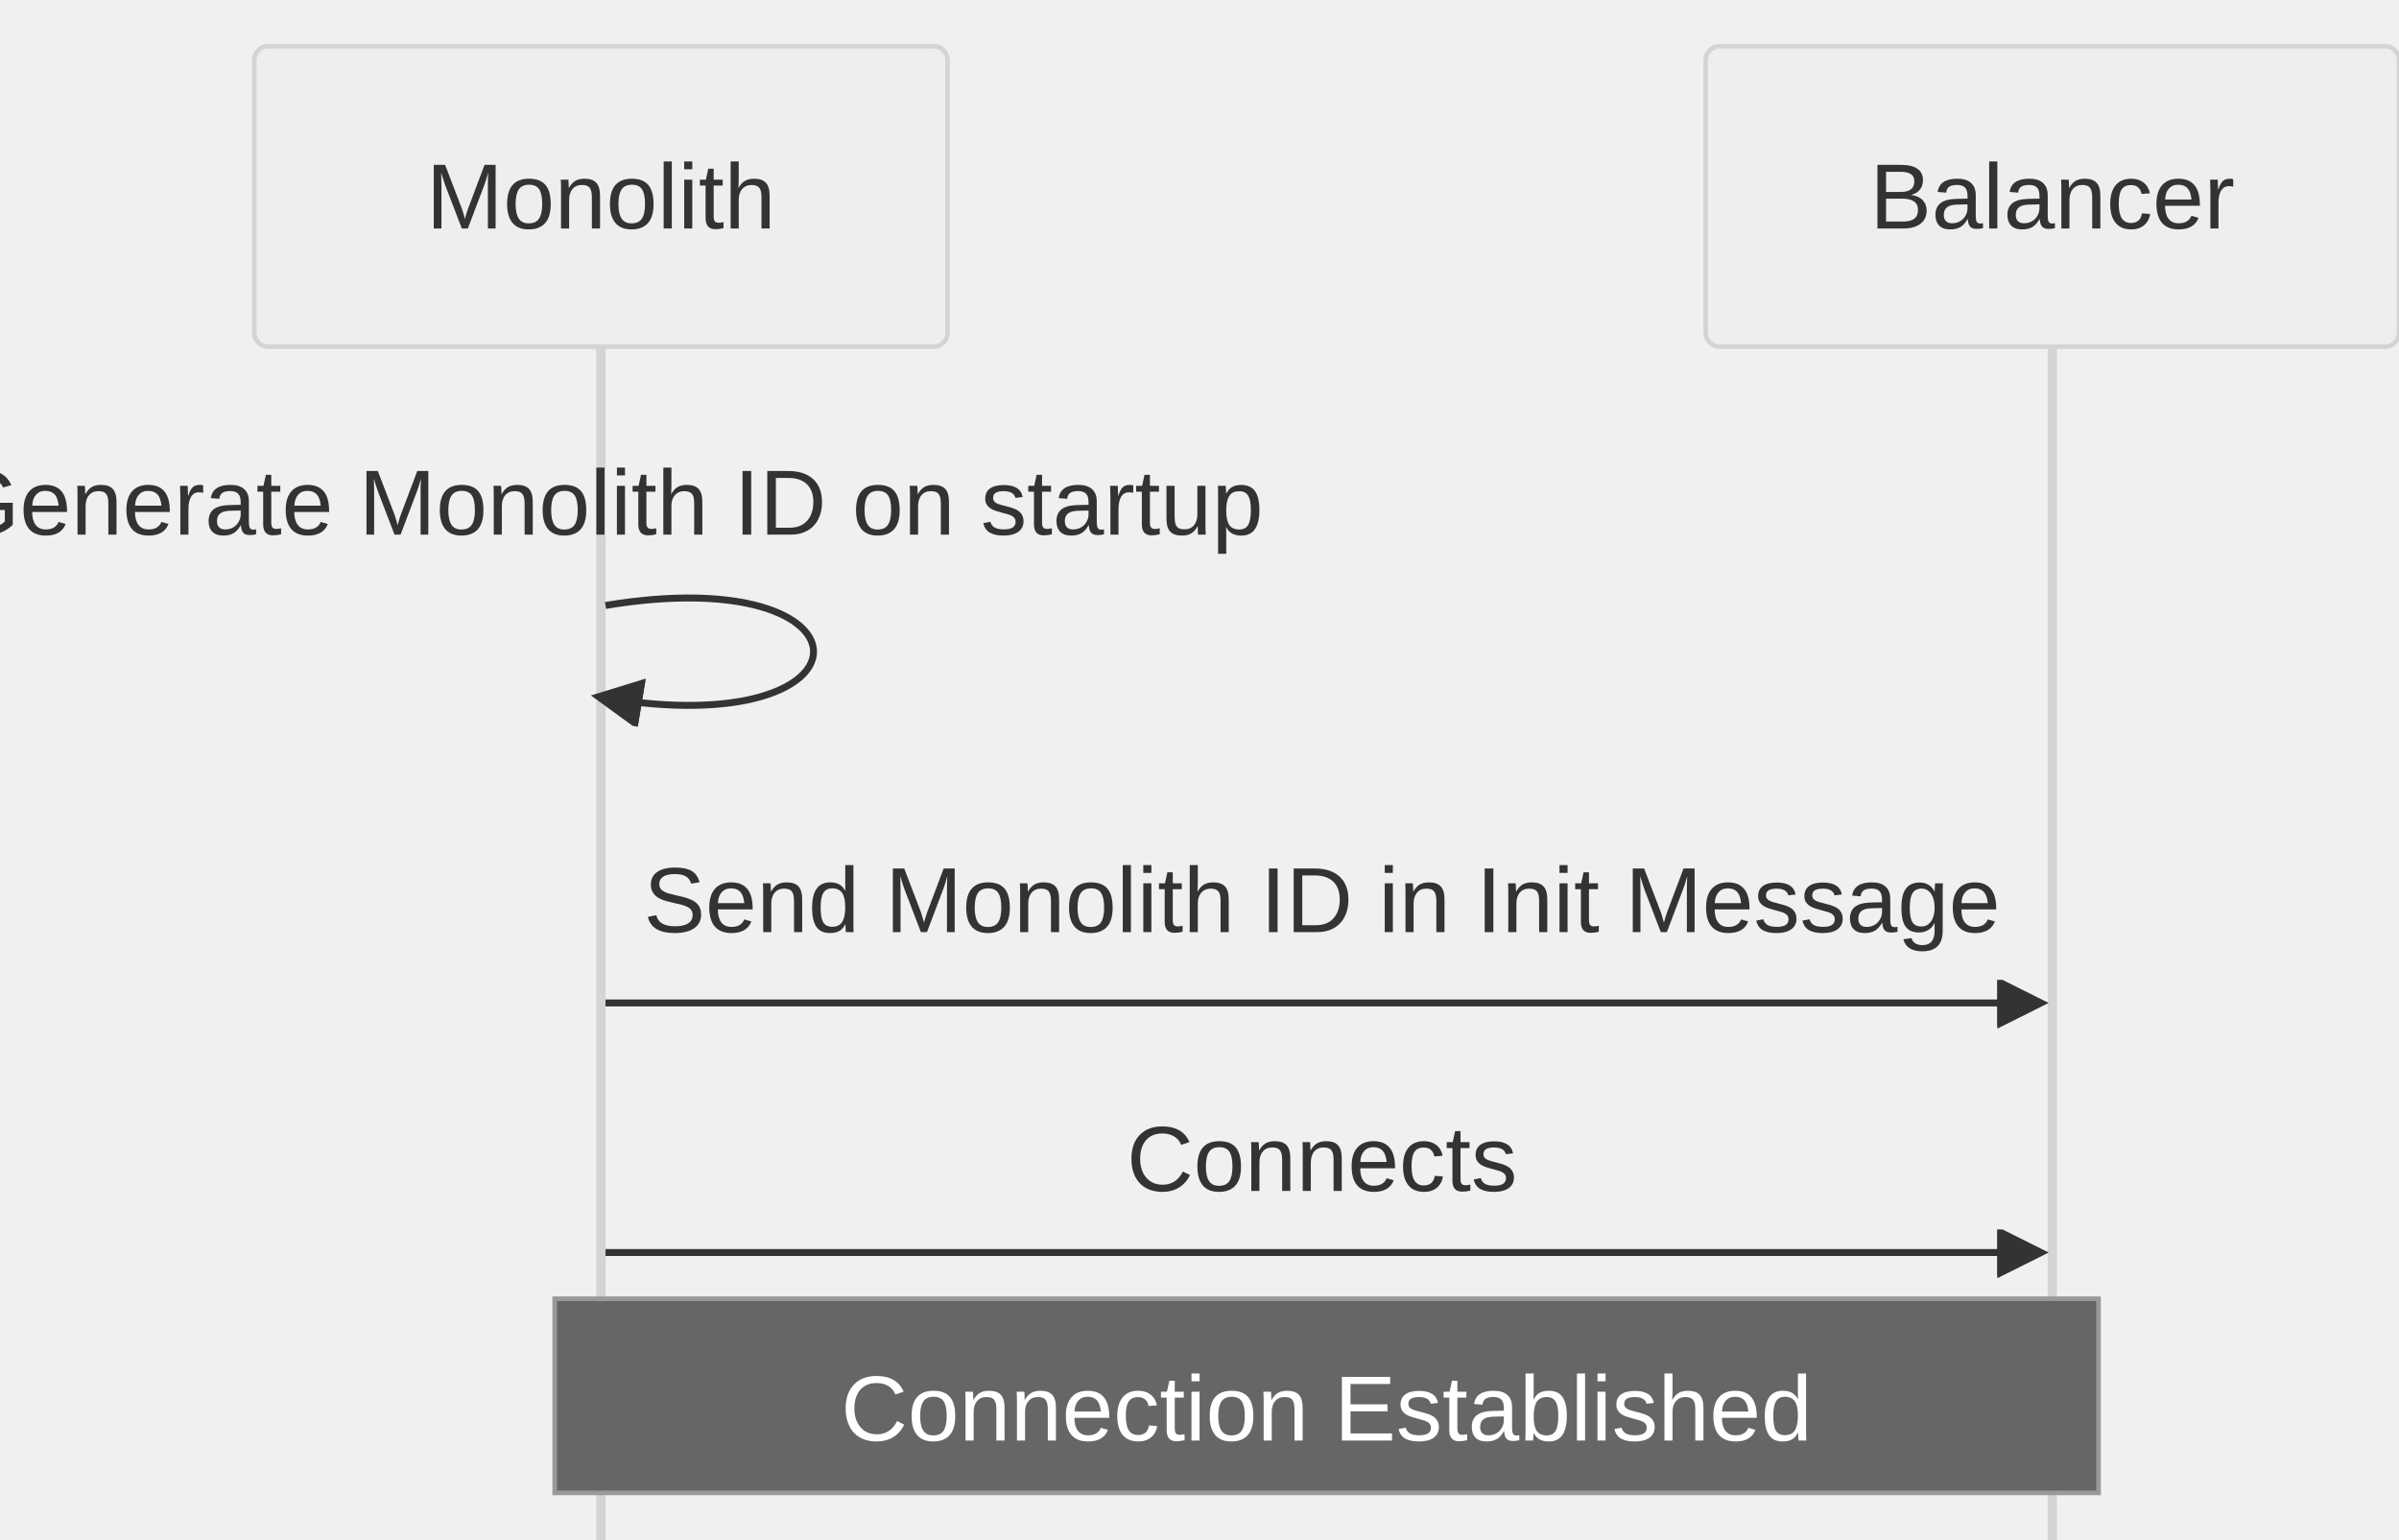
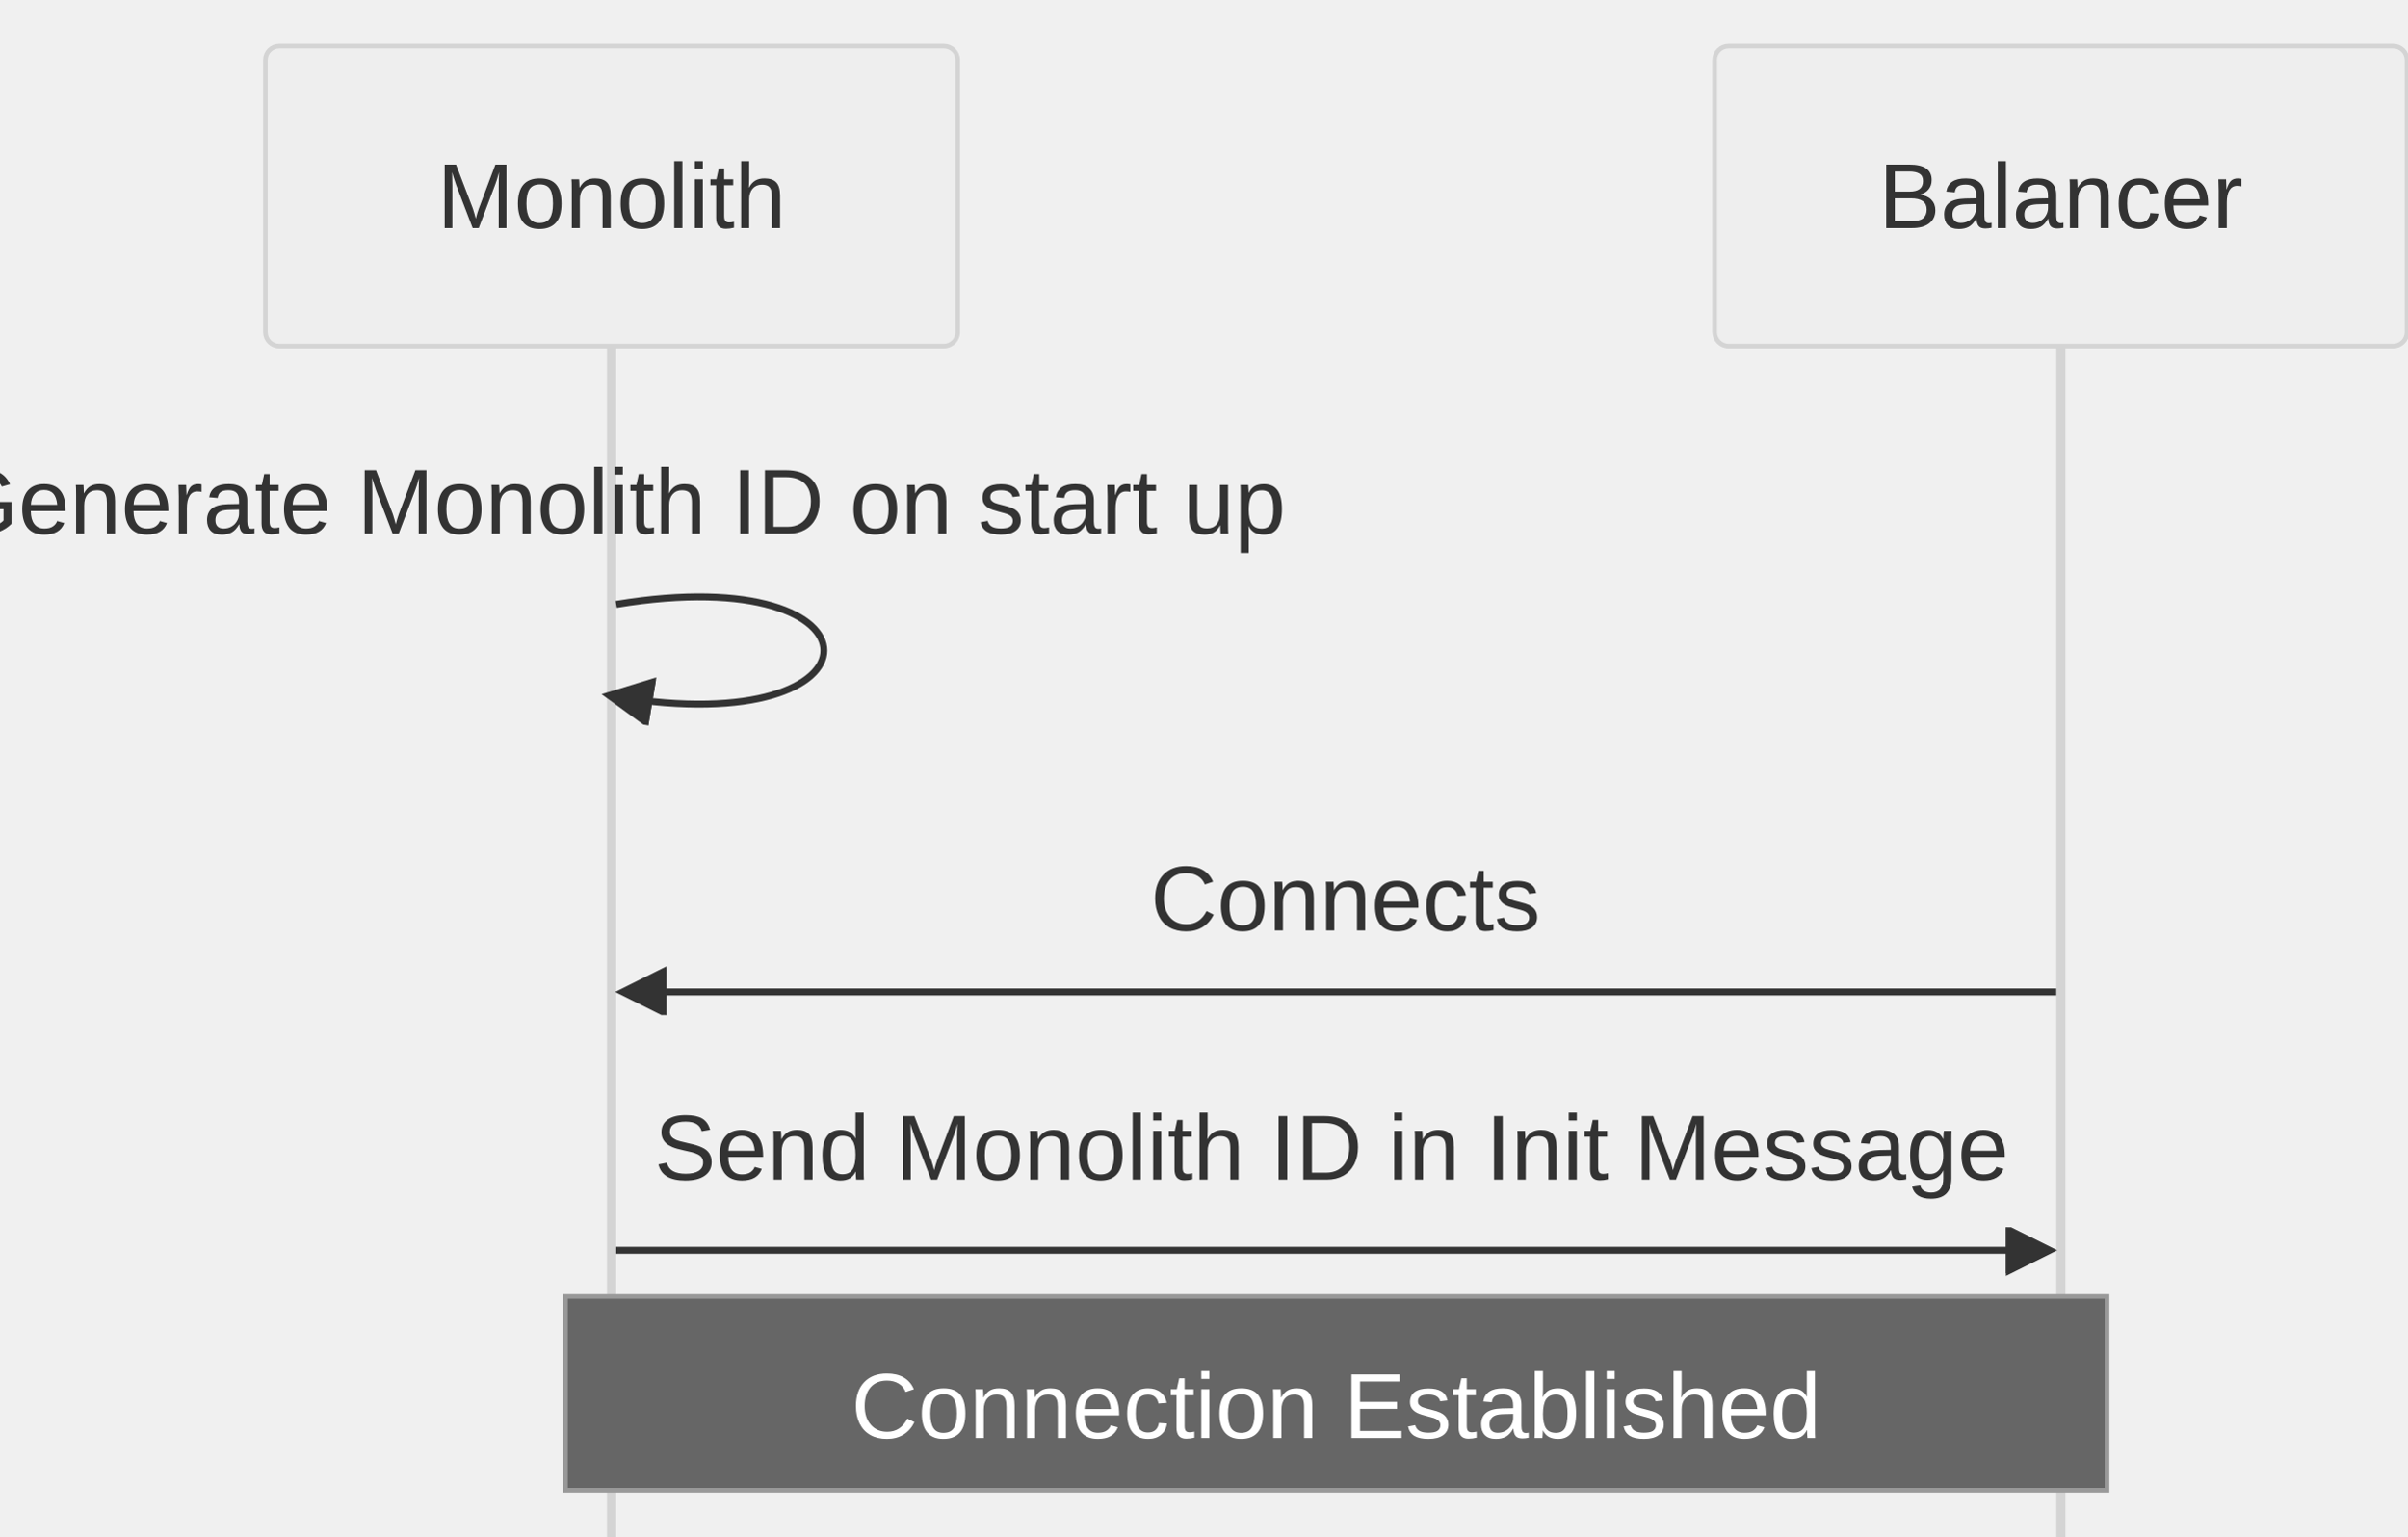
- <svg xmlns="http://www.w3.org/2000/svg" aria-roledescription="sequence" role="graphics-document document" viewBox="-55 -10 519 333" style="max-width: 519px; background-color: white;" width="100%" id="my-svg">
+ <svg xmlns="http://www.w3.org/2000/svg" aria-roledescription="sequence" role="graphics-document document" viewBox="-57.5 -10 521.5 333" style="max-width: 521.5px; background-color: white;" width="100%" id="my-svg">
  <g>
    <line stroke="#999" stroke-width="0.5px" class="200" y2="2000" x2="389" y1="5" x1="389" id="actor1" />
    <g id="root-1">
      <rect class="actor" ry="3" rx="3" height="65" width="150" stroke="#666" fill="#eaeaea" y="0" x="314" />
      <text style="text-anchor: middle; font-size: 20px; font-weight: 400;" class="actor" alignment-baseline="central" dominant-baseline="central" y="32.5" x="389">
        <tspan dy="0" x="389">Balancer</tspan>
      </text>
    </g>
  </g>
  <g>
    <line stroke="#999" stroke-width="0.5px" class="200" y2="2000" x2="75" y1="5" x1="75" id="actor0" />
    <g id="root-0">
      <rect class="actor" ry="3" rx="3" height="65" width="150" stroke="#666" fill="#eaeaea" y="0" x="0" />
      <text style="text-anchor: middle; font-size: 20px; font-weight: 400;" class="actor" alignment-baseline="central" dominant-baseline="central" y="32.5" x="75">
        <tspan dy="0" x="75">Monolith</tspan>
      </text>
    </g>
  </g>
  <style>#my-svg{font-family:"trebuchet ms",verdana,arial,sans-serif;font-size:16px;fill:#000000;}#my-svg .error-icon{fill:#552222;}#my-svg .error-text{fill:#552222;stroke:#552222;}#my-svg .edge-thickness-normal{stroke-width:2px;}#my-svg .edge-thickness-thick{stroke-width:3.5px;}#my-svg .edge-pattern-solid{stroke-dasharray:0;}#my-svg .edge-pattern-dashed{stroke-dasharray:3;}#my-svg .edge-pattern-dotted{stroke-dasharray:2;}#my-svg .marker{fill:#666;stroke:#666;}#my-svg .marker.cross{stroke:#666;}#my-svg svg{font-family:"trebuchet ms",verdana,arial,sans-serif;font-size:16px;}#my-svg .actor{stroke:hsl(0, 0%, 83%);fill:#eee;}#my-svg text.actor&gt;tspan{fill:#333;stroke:none;}#my-svg .actor-line{stroke:#666;}#my-svg .messageLine0{stroke-width:1.5;stroke-dasharray:none;stroke:#333;}#my-svg .messageLine1{stroke-width:1.5;stroke-dasharray:2,2;stroke:#333;}#my-svg #arrowhead path{fill:#333;stroke:#333;}#my-svg .sequenceNumber{fill:white;}#my-svg #sequencenumber{fill:#333;}#my-svg #crosshead path{fill:#333;stroke:#333;}#my-svg .messageText{fill:#333;stroke:none;}#my-svg .labelBox{stroke:hsl(0, 0%, 83%);fill:#eee;}#my-svg .labelText,#my-svg .labelText&gt;tspan{fill:#333;stroke:none;}#my-svg .loopText,#my-svg .loopText&gt;tspan{fill:#333;stroke:none;}#my-svg .loopLine{stroke-width:2px;stroke-dasharray:2,2;stroke:hsl(0, 0%, 83%);fill:hsl(0, 0%, 83%);}#my-svg .note{stroke:#999;fill:#666;}#my-svg .noteText,#my-svg .noteText&gt;tspan{fill:#fff;stroke:none;}#my-svg .activation0{fill:#f4f4f4;stroke:#666;}#my-svg .activation1{fill:#f4f4f4;stroke:#666;}#my-svg .activation2{fill:#f4f4f4;stroke:#666;}#my-svg .actorPopupMenu{position:absolute;}#my-svg .actorPopupMenuPanel{position:absolute;fill:#eee;box-shadow:0px 8px 16px 0px rgba(0,0,0,0.2);filter:drop-shadow(3px 5px 2px rgb(0 0 0 / 0.4));}#my-svg .actor-man line{stroke:hsl(0, 0%, 83%);fill:#eee;}#my-svg .actor-man circle,#my-svg line{stroke:hsl(0, 0%, 83%);fill:#eee;stroke-width:2px;}#my-svg :root{--mermaid-font-family:"trebuchet ms",verdana,arial,sans-serif;}</style>
  <g />
  <defs>
    <symbol height="24" width="24" id="computer">
      <path d="M2 2v13h20v-13h-20zm18 11h-16v-9h16v9zm-10.228 6l.466-1h3.524l.467 1h-4.457zm14.228 3h-24l2-6h2.104l-1.33 4h18.45l-1.297-4h2.073l2 6zm-5-10h-14v-7h14v7z" transform="scale(.5)" />
    </symbol>
  </defs>
  <defs>
    <symbol clip-rule="evenodd" fill-rule="evenodd" id="database">
      <path d="M12.258.001l.256.004.255.005.253.008.251.01.249.012.247.015.246.016.242.019.241.02.239.023.236.024.233.027.231.028.229.031.225.032.223.034.22.036.217.038.214.04.211.041.208.043.205.045.201.046.198.048.194.05.191.051.187.053.183.054.18.056.175.057.172.059.168.06.163.061.16.063.155.064.15.066.074.033.073.033.071.034.07.034.069.035.068.035.067.035.066.035.064.036.064.036.062.036.06.036.06.037.058.037.058.037.055.038.055.038.053.038.052.038.051.039.05.039.048.039.047.039.045.04.044.04.043.04.041.04.04.041.039.041.037.041.036.041.034.041.033.042.032.042.03.042.029.042.027.042.026.043.024.043.023.043.021.043.02.043.018.044.017.043.015.044.013.044.012.044.011.045.009.044.007.045.006.045.004.045.002.045.001.045v17l-.001.045-.002.045-.004.045-.006.045-.007.045-.009.044-.011.045-.012.044-.013.044-.015.044-.017.043-.018.044-.02.043-.021.043-.023.043-.024.043-.026.043-.027.042-.029.042-.03.042-.032.042-.033.042-.034.041-.036.041-.037.041-.039.041-.04.041-.041.04-.043.04-.044.04-.045.04-.047.039-.048.039-.05.039-.051.039-.052.038-.053.038-.055.038-.055.038-.058.037-.058.037-.06.037-.06.036-.062.036-.064.036-.064.036-.066.035-.067.035-.068.035-.069.035-.07.034-.071.034-.073.033-.074.033-.15.066-.155.064-.16.063-.163.061-.168.06-.172.059-.175.057-.18.056-.183.054-.187.053-.191.051-.194.05-.198.048-.201.046-.205.045-.208.043-.211.041-.214.04-.217.038-.22.036-.223.034-.225.032-.229.031-.231.028-.233.027-.236.024-.239.023-.241.02-.242.019-.246.016-.247.015-.249.012-.251.01-.253.008-.255.005-.256.004-.258.001-.258-.001-.256-.004-.255-.005-.253-.008-.251-.01-.249-.012-.247-.015-.245-.016-.243-.019-.241-.02-.238-.023-.236-.024-.234-.027-.231-.028-.228-.031-.226-.032-.223-.034-.22-.036-.217-.038-.214-.04-.211-.041-.208-.043-.204-.045-.201-.046-.198-.048-.195-.05-.19-.051-.187-.053-.184-.054-.179-.056-.176-.057-.172-.059-.167-.06-.164-.061-.159-.063-.155-.064-.151-.066-.074-.033-.072-.033-.072-.034-.07-.034-.069-.035-.068-.035-.067-.035-.066-.035-.064-.036-.063-.036-.062-.036-.061-.036-.06-.037-.058-.037-.057-.037-.056-.038-.055-.038-.053-.038-.052-.038-.051-.039-.049-.039-.049-.039-.046-.039-.046-.04-.044-.04-.043-.04-.041-.04-.04-.041-.039-.041-.037-.041-.036-.041-.034-.041-.033-.042-.032-.042-.03-.042-.029-.042-.027-.042-.026-.043-.024-.043-.023-.043-.021-.043-.02-.043-.018-.044-.017-.043-.015-.044-.013-.044-.012-.044-.011-.045-.009-.044-.007-.045-.006-.045-.004-.045-.002-.045-.001-.045v-17l.001-.045.002-.045.004-.045.006-.045.007-.045.009-.044.011-.045.012-.044.013-.044.015-.044.017-.043.018-.044.02-.043.021-.043.023-.043.024-.043.026-.043.027-.042.029-.042.03-.042.032-.042.033-.042.034-.041.036-.041.037-.041.039-.041.04-.041.041-.04.043-.04.044-.04.046-.04.046-.039.049-.039.049-.039.051-.039.052-.038.053-.038.055-.038.056-.038.057-.037.058-.037.06-.037.061-.036.062-.036.063-.036.064-.036.066-.035.067-.035.068-.035.069-.035.07-.034.072-.034.072-.033.074-.033.151-.066.155-.064.159-.063.164-.061.167-.06.172-.059.176-.057.179-.056.184-.054.187-.053.19-.051.195-.05.198-.048.201-.046.204-.045.208-.043.211-.041.214-.04.217-.038.22-.036.223-.034.226-.032.228-.031.231-.028.234-.027.236-.024.238-.023.241-.02.243-.019.245-.016.247-.015.249-.012.251-.01.253-.008.255-.005.256-.004.258-.001.258.001zm-9.258 20.499v.01l.001.021.003.021.004.022.005.021.006.022.007.022.009.023.01.022.011.023.012.023.013.023.015.023.016.024.017.023.018.024.019.024.021.024.022.025.023.024.024.025.052.049.056.05.061.051.066.051.07.051.075.051.079.052.084.052.088.052.092.052.097.052.102.051.105.052.11.052.114.051.119.051.123.051.127.05.131.05.135.05.139.048.144.049.147.047.152.047.155.047.16.045.163.045.167.043.171.043.176.041.178.041.183.039.187.039.19.037.194.035.197.035.202.033.204.031.209.03.212.029.216.027.219.025.222.024.226.021.23.02.233.018.236.016.24.015.243.012.246.01.249.008.253.005.256.004.259.001.26-.001.257-.004.254-.005.25-.008.247-.011.244-.012.241-.014.237-.016.233-.018.231-.021.226-.021.224-.024.22-.026.216-.027.212-.028.21-.031.205-.031.202-.034.198-.034.194-.036.191-.037.187-.039.183-.04.179-.04.175-.042.172-.043.168-.044.163-.045.16-.046.155-.046.152-.047.148-.048.143-.049.139-.049.136-.05.131-.05.126-.05.123-.051.118-.052.114-.051.11-.052.106-.052.101-.052.096-.052.092-.052.088-.053.083-.051.079-.052.074-.052.07-.051.065-.051.06-.051.056-.05.051-.05.023-.024.023-.025.021-.024.02-.024.019-.024.018-.024.017-.024.015-.023.014-.024.013-.023.012-.023.01-.023.01-.022.008-.022.006-.022.006-.022.004-.022.004-.021.001-.021.001-.021v-4.127l-.077.055-.08.053-.083.054-.085.053-.087.052-.09.052-.093.051-.095.05-.097.05-.1.049-.102.049-.105.048-.106.047-.109.047-.111.046-.114.045-.115.045-.118.044-.12.043-.122.042-.124.042-.126.041-.128.04-.13.04-.132.038-.134.038-.135.037-.138.037-.139.035-.142.035-.143.034-.144.033-.147.032-.148.031-.15.03-.151.03-.153.029-.154.027-.156.027-.158.026-.159.025-.161.024-.162.023-.163.022-.165.021-.166.02-.167.019-.169.018-.169.017-.171.016-.173.015-.173.014-.175.013-.175.012-.177.011-.178.01-.179.008-.179.008-.181.006-.182.005-.182.004-.184.003-.184.002h-.37l-.184-.002-.184-.003-.182-.004-.182-.005-.181-.006-.179-.008-.179-.008-.178-.01-.176-.011-.176-.012-.175-.013-.173-.014-.172-.015-.171-.016-.17-.017-.169-.018-.167-.019-.166-.02-.165-.021-.163-.022-.162-.023-.161-.024-.159-.025-.157-.026-.156-.027-.155-.027-.153-.029-.151-.03-.15-.03-.148-.031-.146-.032-.145-.033-.143-.034-.141-.035-.14-.035-.137-.037-.136-.037-.134-.038-.132-.038-.13-.04-.128-.04-.126-.041-.124-.042-.122-.042-.12-.044-.117-.043-.116-.045-.113-.045-.112-.046-.109-.047-.106-.047-.105-.048-.102-.049-.1-.049-.097-.05-.095-.05-.093-.052-.09-.051-.087-.052-.085-.053-.083-.054-.08-.054-.077-.054v4.127zm0-5.654v.011l.001.021.003.021.004.021.005.022.006.022.007.022.009.022.01.022.011.023.012.023.013.023.015.024.016.023.017.024.018.024.019.024.021.024.022.024.023.025.024.024.052.05.056.05.061.05.066.051.07.051.075.052.079.051.084.052.088.052.092.052.097.052.102.052.105.052.11.051.114.051.119.052.123.05.127.051.131.05.135.049.139.049.144.048.147.048.152.047.155.046.16.045.163.045.167.044.171.042.176.042.178.04.183.04.187.038.19.037.194.036.197.034.202.033.204.032.209.03.212.028.216.027.219.025.222.024.226.022.23.02.233.018.236.016.24.014.243.012.246.01.249.008.253.006.256.003.259.001.26-.001.257-.003.254-.006.25-.008.247-.01.244-.012.241-.015.237-.016.233-.018.231-.02.226-.022.224-.024.22-.025.216-.027.212-.029.21-.03.205-.032.202-.033.198-.035.194-.036.191-.037.187-.039.183-.039.179-.041.175-.042.172-.043.168-.044.163-.045.16-.045.155-.047.152-.047.148-.048.143-.048.139-.05.136-.049.131-.05.126-.051.123-.051.118-.051.114-.052.11-.052.106-.052.101-.052.096-.052.092-.052.088-.052.083-.052.079-.052.074-.051.07-.052.065-.051.06-.05.056-.051.051-.049.023-.025.023-.024.021-.025.02-.024.019-.024.018-.024.017-.024.015-.023.014-.023.013-.024.012-.022.01-.023.01-.023.008-.022.006-.022.006-.022.004-.021.004-.022.001-.021.001-.021v-4.139l-.077.054-.08.054-.083.054-.085.052-.087.053-.09.051-.093.051-.095.051-.097.05-.1.049-.102.049-.105.048-.106.047-.109.047-.111.046-.114.045-.115.044-.118.044-.12.044-.122.042-.124.042-.126.041-.128.04-.13.039-.132.039-.134.038-.135.037-.138.036-.139.036-.142.035-.143.033-.144.033-.147.033-.148.031-.15.03-.151.03-.153.028-.154.028-.156.027-.158.026-.159.025-.161.024-.162.023-.163.022-.165.021-.166.02-.167.019-.169.018-.169.017-.171.016-.173.015-.173.014-.175.013-.175.012-.177.011-.178.009-.179.009-.179.007-.181.007-.182.005-.182.004-.184.003-.184.002h-.37l-.184-.002-.184-.003-.182-.004-.182-.005-.181-.007-.179-.007-.179-.009-.178-.009-.176-.011-.176-.012-.175-.013-.173-.014-.172-.015-.171-.016-.17-.017-.169-.018-.167-.019-.166-.02-.165-.021-.163-.022-.162-.023-.161-.024-.159-.025-.157-.026-.156-.027-.155-.028-.153-.028-.151-.03-.15-.03-.148-.031-.146-.033-.145-.033-.143-.033-.141-.035-.14-.036-.137-.036-.136-.037-.134-.038-.132-.039-.13-.039-.128-.04-.126-.041-.124-.042-.122-.043-.12-.043-.117-.044-.116-.044-.113-.046-.112-.046-.109-.046-.106-.047-.105-.048-.102-.049-.1-.049-.097-.05-.095-.051-.093-.051-.09-.051-.087-.053-.085-.052-.083-.054-.08-.054-.077-.054v4.139zm0-5.666v.011l.001.02.003.022.004.021.005.022.006.021.007.022.009.023.01.022.011.023.012.023.013.023.015.023.016.024.017.024.018.023.019.024.021.025.022.024.023.024.024.025.052.05.056.05.061.05.066.051.07.051.075.052.079.051.084.052.088.052.092.052.097.052.102.052.105.051.11.052.114.051.119.051.123.051.127.05.131.05.135.05.139.049.144.048.147.048.152.047.155.046.16.045.163.045.167.043.171.043.176.042.178.04.183.04.187.038.19.037.194.036.197.034.202.033.204.032.209.03.212.028.216.027.219.025.222.024.226.021.23.02.233.018.236.017.24.014.243.012.246.01.249.008.253.006.256.003.259.001.26-.001.257-.003.254-.006.25-.008.247-.01.244-.013.241-.014.237-.016.233-.018.231-.02.226-.022.224-.024.22-.025.216-.027.212-.029.21-.03.205-.032.202-.033.198-.035.194-.036.191-.037.187-.039.183-.039.179-.041.175-.042.172-.043.168-.044.163-.045.16-.045.155-.047.152-.047.148-.048.143-.049.139-.049.136-.049.131-.051.126-.05.123-.051.118-.052.114-.051.11-.052.106-.052.101-.052.096-.052.092-.052.088-.052.083-.052.079-.052.074-.052.07-.051.065-.051.06-.051.056-.05.051-.049.023-.025.023-.025.021-.024.02-.024.019-.024.018-.024.017-.024.015-.023.014-.024.013-.023.012-.023.01-.022.01-.023.008-.022.006-.022.006-.022.004-.022.004-.021.001-.021.001-.021v-4.153l-.077.054-.08.054-.083.053-.085.053-.087.053-.09.051-.093.051-.095.051-.097.05-.1.049-.102.048-.105.048-.106.048-.109.046-.111.046-.114.046-.115.044-.118.044-.12.043-.122.043-.124.042-.126.041-.128.04-.13.039-.132.039-.134.038-.135.037-.138.036-.139.036-.142.034-.143.034-.144.033-.147.032-.148.032-.15.03-.151.03-.153.028-.154.028-.156.027-.158.026-.159.024-.161.024-.162.023-.163.023-.165.021-.166.02-.167.019-.169.018-.169.017-.171.016-.173.015-.173.014-.175.013-.175.012-.177.01-.178.01-.179.009-.179.007-.181.006-.182.006-.182.004-.184.003-.184.001-.185.001-.185-.001-.184-.001-.184-.003-.182-.004-.182-.006-.181-.006-.179-.007-.179-.009-.178-.01-.176-.01-.176-.012-.175-.013-.173-.014-.172-.015-.171-.016-.17-.017-.169-.018-.167-.019-.166-.02-.165-.021-.163-.023-.162-.023-.161-.024-.159-.024-.157-.026-.156-.027-.155-.028-.153-.028-.151-.03-.15-.03-.148-.032-.146-.032-.145-.033-.143-.034-.141-.034-.14-.036-.137-.036-.136-.037-.134-.038-.132-.039-.13-.039-.128-.041-.126-.041-.124-.041-.122-.043-.12-.043-.117-.044-.116-.044-.113-.046-.112-.046-.109-.046-.106-.048-.105-.048-.102-.048-.1-.05-.097-.049-.095-.051-.093-.051-.09-.052-.087-.052-.085-.053-.083-.053-.08-.054-.077-.054v4.153zm8.74-8.179l-.257.004-.254.005-.25.008-.247.011-.244.012-.241.014-.237.016-.233.018-.231.021-.226.022-.224.023-.22.026-.216.027-.212.028-.21.031-.205.032-.202.033-.198.034-.194.036-.191.038-.187.038-.183.04-.179.041-.175.042-.172.043-.168.043-.163.045-.16.046-.155.046-.152.048-.148.048-.143.048-.139.049-.136.05-.131.05-.126.051-.123.051-.118.051-.114.052-.11.052-.106.052-.101.052-.096.052-.092.052-.088.052-.083.052-.079.052-.074.051-.07.052-.065.051-.06.05-.056.05-.051.05-.023.025-.023.024-.021.024-.02.025-.019.024-.018.024-.017.023-.015.024-.014.023-.013.023-.012.023-.01.023-.01.022-.008.022-.006.023-.006.021-.004.022-.004.021-.001.021-.001.021.001.021.001.021.004.021.004.022.006.021.006.023.008.022.01.022.01.023.012.023.013.023.014.023.015.024.017.023.018.024.019.024.02.025.021.024.023.024.023.025.051.05.056.05.06.05.065.051.07.052.074.051.079.052.083.052.088.052.092.052.096.052.101.052.106.052.11.052.114.052.118.051.123.051.126.051.131.05.136.05.139.049.143.048.148.048.152.048.155.046.16.046.163.045.168.043.172.043.175.042.179.041.183.04.187.038.191.038.194.036.198.034.202.033.205.032.21.031.212.028.216.027.22.026.224.023.226.022.231.021.233.018.237.016.241.014.244.012.247.011.25.008.254.005.257.004.26.001.26-.001.257-.004.254-.005.25-.008.247-.011.244-.012.241-.014.237-.016.233-.018.231-.021.226-.022.224-.023.22-.026.216-.027.212-.028.21-.031.205-.032.202-.033.198-.034.194-.036.191-.038.187-.038.183-.04.179-.041.175-.042.172-.043.168-.043.163-.045.16-.046.155-.046.152-.048.148-.048.143-.048.139-.049.136-.05.131-.05.126-.051.123-.051.118-.051.114-.052.11-.052.106-.052.101-.052.096-.052.092-.052.088-.052.083-.052.079-.052.074-.051.07-.052.065-.051.06-.05.056-.05.051-.05.023-.025.023-.024.021-.024.02-.025.019-.024.018-.024.017-.023.015-.024.014-.023.013-.023.012-.023.01-.023.01-.022.008-.022.006-.023.006-.021.004-.022.004-.021.001-.021.001-.021-.001-.021-.001-.021-.004-.021-.004-.022-.006-.021-.006-.023-.008-.022-.01-.022-.01-.023-.012-.023-.013-.023-.014-.023-.015-.024-.017-.023-.018-.024-.019-.024-.02-.025-.021-.024-.023-.024-.023-.025-.051-.05-.056-.05-.06-.05-.065-.051-.07-.052-.074-.051-.079-.052-.083-.052-.088-.052-.092-.052-.096-.052-.101-.052-.106-.052-.11-.052-.114-.052-.118-.051-.123-.051-.126-.051-.131-.05-.136-.05-.139-.049-.143-.048-.148-.048-.152-.048-.155-.046-.16-.046-.163-.045-.168-.043-.172-.043-.175-.042-.179-.041-.183-.04-.187-.038-.191-.038-.194-.036-.198-.034-.202-.033-.205-.032-.21-.031-.212-.028-.216-.027-.22-.026-.224-.023-.226-.022-.231-.021-.233-.018-.237-.016-.241-.014-.244-.012-.247-.011-.25-.008-.254-.005-.257-.004-.26-.001-.26.001z" transform="scale(.5)" />
    </symbol>
  </defs>
  <defs>
    <symbol height="24" width="24" id="clock">
      <path d="M12 2c5.514 0 10 4.486 10 10s-4.486 10-10 10-10-4.486-10-10 4.486-10 10-10zm0-2c-6.627 0-12 5.373-12 12s5.373 12 12 12 12-5.373 12-12-5.373-12-12-12zm5.848 12.459c.202.038.202.333.001.372-1.907.361-6.045 1.111-6.547 1.111-.719 0-1.301-.582-1.301-1.301 0-.512.77-5.447 1.125-7.445.034-.192.312-.181.343.014l.985 6.238 5.394 1.011z" transform="scale(.5)" />
    </symbol>
  </defs>
  <defs>
    <marker orient="auto" markerHeight="12" markerWidth="12" markerUnits="userSpaceOnUse" refY="5" refX="7.9" id="arrowhead">
      <path d="M 0 0 L 10 5 L 0 10 z" />
    </marker>
  </defs>
  <defs>
    <marker refY="4.5" refX="4" orient="auto" markerHeight="8" markerWidth="15" id="crosshead">
      <path style="stroke-dasharray: 0, 0;" d="M 1,2 L 6,7 M 6,2 L 1,7" stroke-width="1pt" stroke="#000000" fill="none" />
    </marker>
  </defs>
  <defs>
    <marker orient="auto" markerHeight="28" markerWidth="20" refY="7" refX="15.5" id="filled-head">
      <path d="M 18,7 L9,13 L14,7 L9,1 Z" />
    </marker>
  </defs>
  <defs>
    <marker orient="auto" markerHeight="40" markerWidth="60" refY="15" refX="15" id="sequencenumber">
      <circle r="6" cy="15" cx="15" />
    </marker>
  </defs>
  <g>
    <rect class="note" ry="0" rx="0" height="42" width="334" stroke="#666" fill="#EDF2AE" y="271" x="65" />
    <text style="font-size: 20px; font-weight: 400;" dy="1em" class="noteText" alignment-baseline="middle" dominant-baseline="middle" text-anchor="middle" y="276" x="232">
      <tspan x="232">Connection Established</tspan>
    </text>
  </g>
-   <text style="font-size: 20px; font-weight: 400;" dy="1em" class="messageText" alignment-baseline="middle" dominant-baseline="middle" text-anchor="middle" y="80" x="76">Generate Monolith ID on startup</text>
+   <text style="font-size: 20px; font-weight: 400;" dy="1em" class="messageText" alignment-baseline="middle" dominant-baseline="middle" text-anchor="middle" y="80" x="76">Generate Monolith ID on start  up</text>
  <path style="fill: none;" marker-end="url(#arrowhead)" stroke="none" stroke-width="2" class="messageLine0" d="M 76,121 C 136,111 136,151 76,141" />
-   <text style="font-size: 20px; font-weight: 400;" dy="1em" class="messageText" alignment-baseline="middle" dominant-baseline="middle" text-anchor="middle" y="166" x="231">Send Monolith ID in Init Message</text>
-   <line style="fill: none;" marker-end="url(#arrowhead)" stroke="none" stroke-width="2" class="messageLine0" y2="207" x2="385" y1="207" x1="76" />
-   <text style="font-size: 20px; font-weight: 400;" dy="1em" class="messageText" alignment-baseline="middle" dominant-baseline="middle" text-anchor="middle" y="222" x="231">Connects</text>
+   <text style="font-size: 20px; font-weight: 400;" dy="1em" class="messageText" alignment-baseline="middle" dominant-baseline="middle" text-anchor="middle" y="166" x="234">Connects</text>
+   <line style="fill: none;" marker-end="url(#arrowhead)" stroke="none" stroke-width="2" class="messageLine0" y2="205" x2="79" y1="205" x1="388" />
+   <text style="font-size: 20px; font-weight: 400;" dy="1em" class="messageText" alignment-baseline="middle" dominant-baseline="middle" text-anchor="middle" y="220" x="231">Send Monolith ID in Init Message</text>
  <line style="fill: none;" marker-end="url(#arrowhead)" stroke="none" stroke-width="2" class="messageLine0" y2="261" x2="385" y1="261" x1="76" />
</svg>
